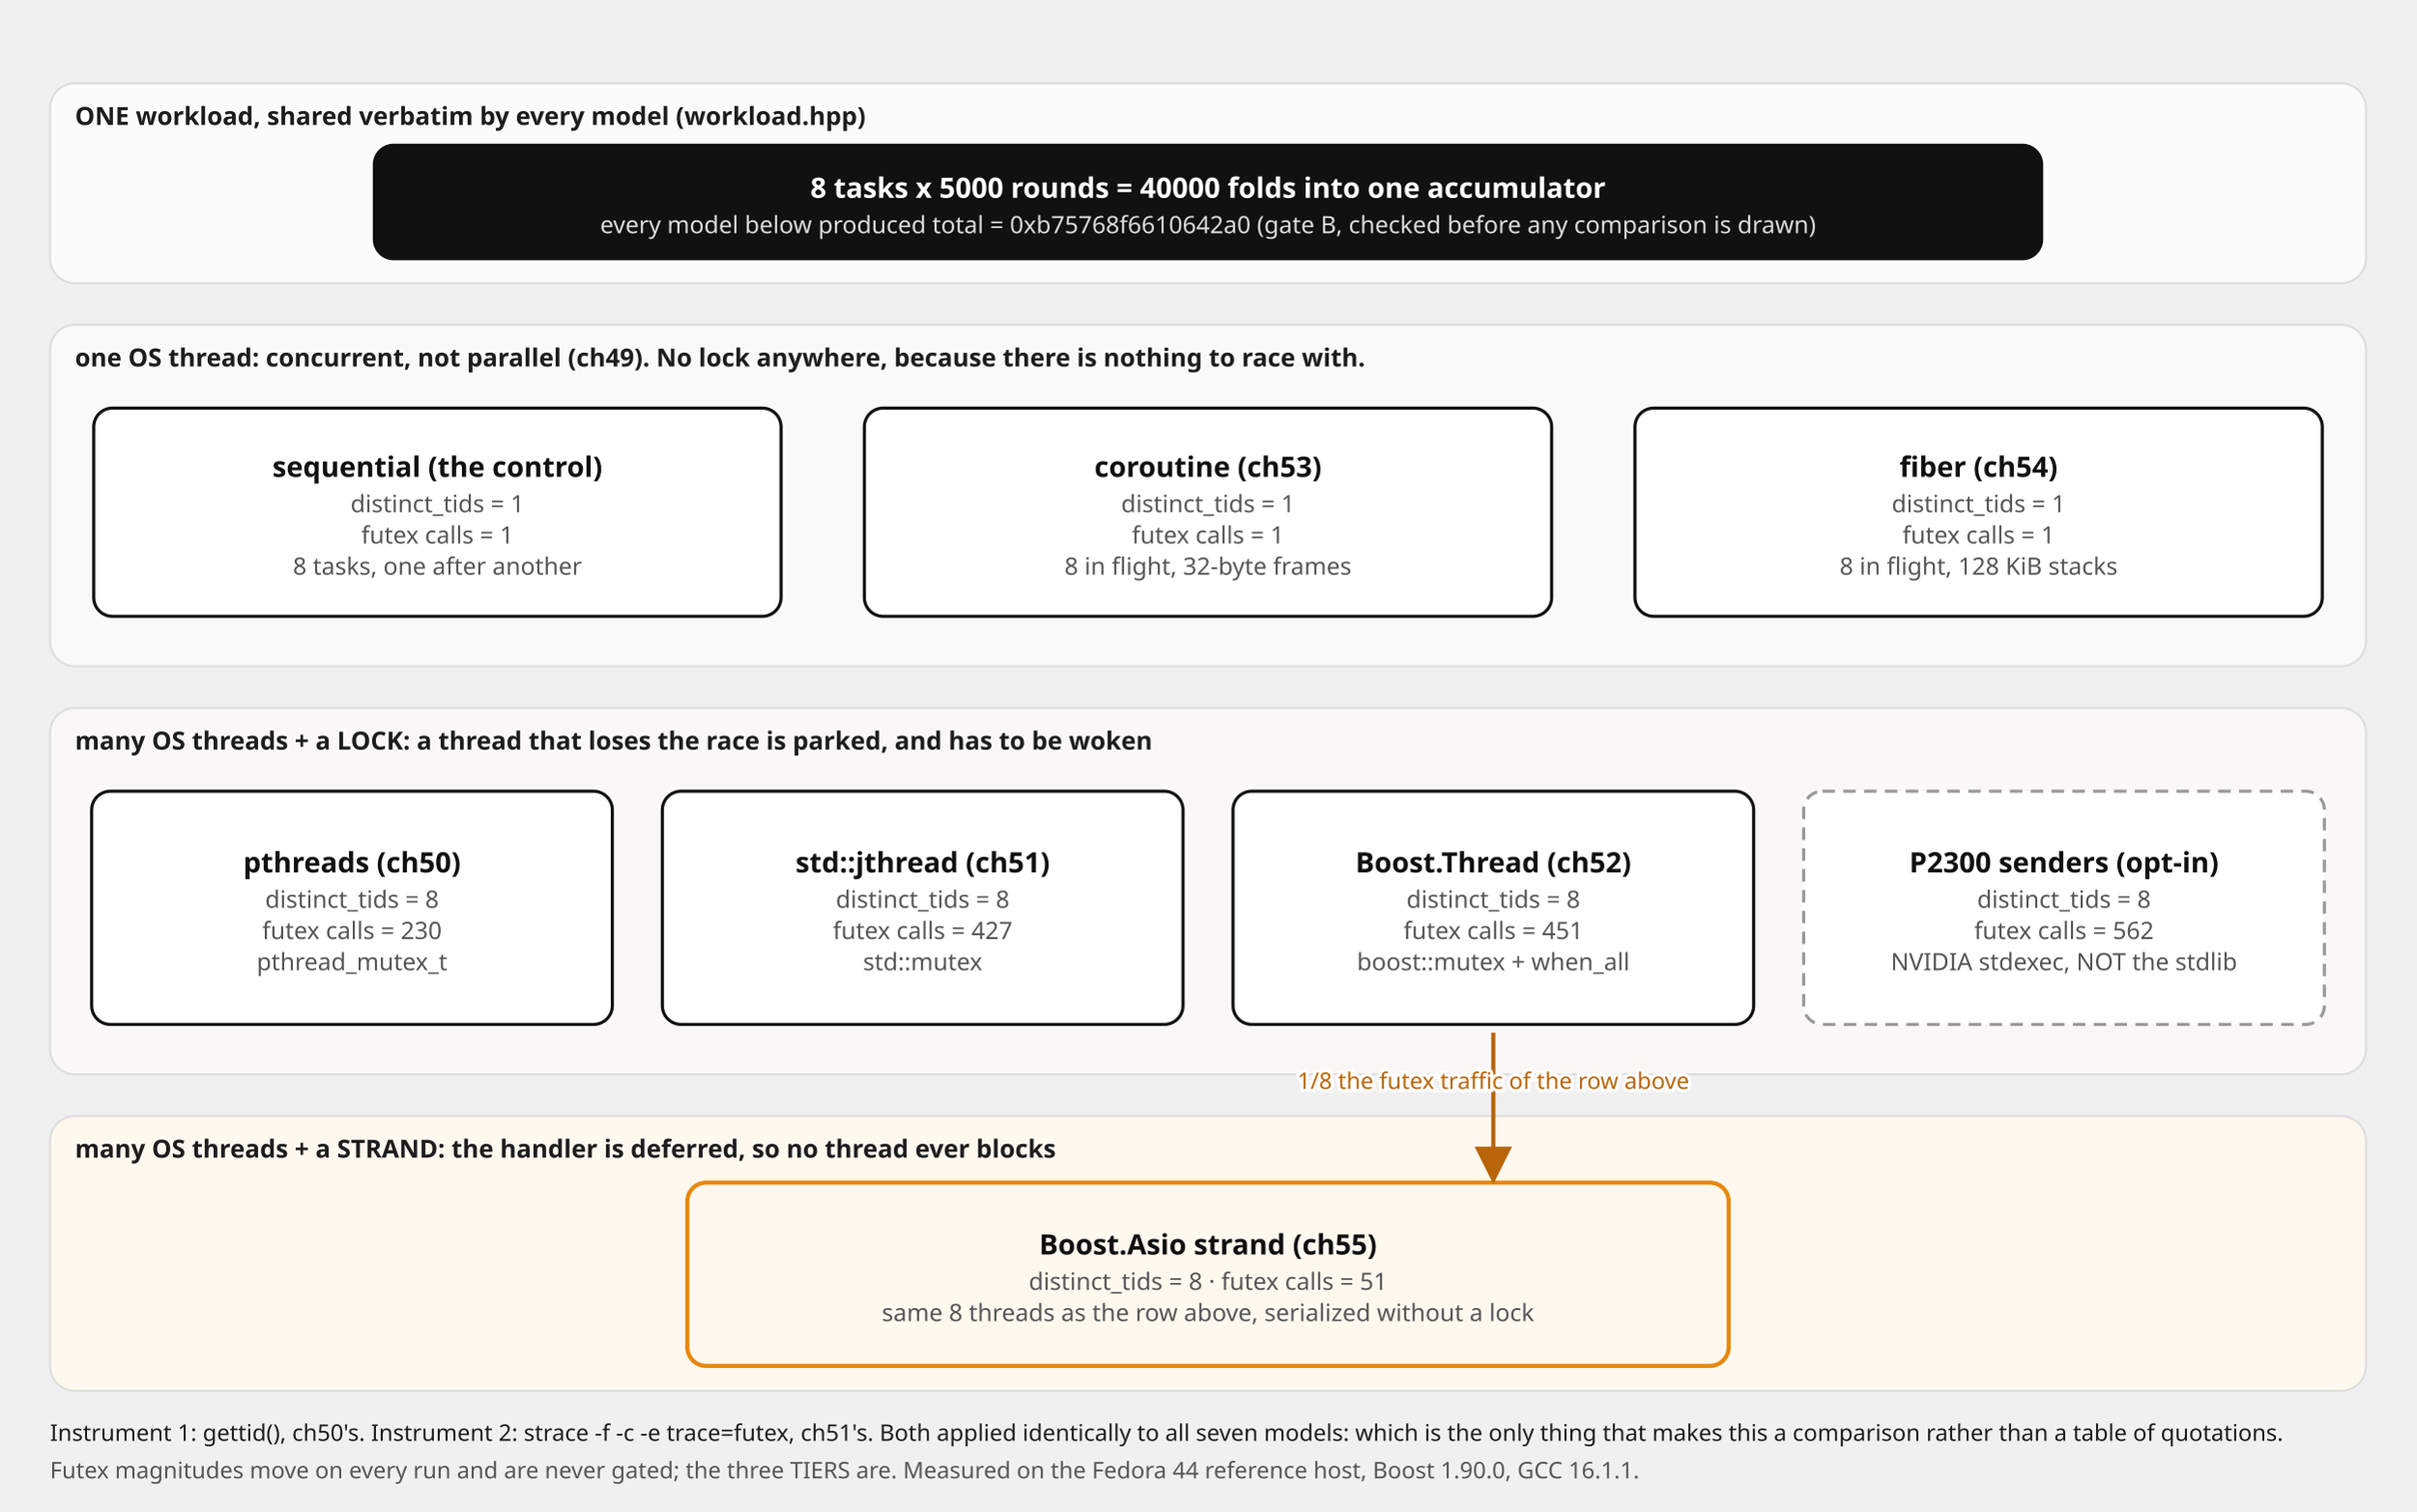
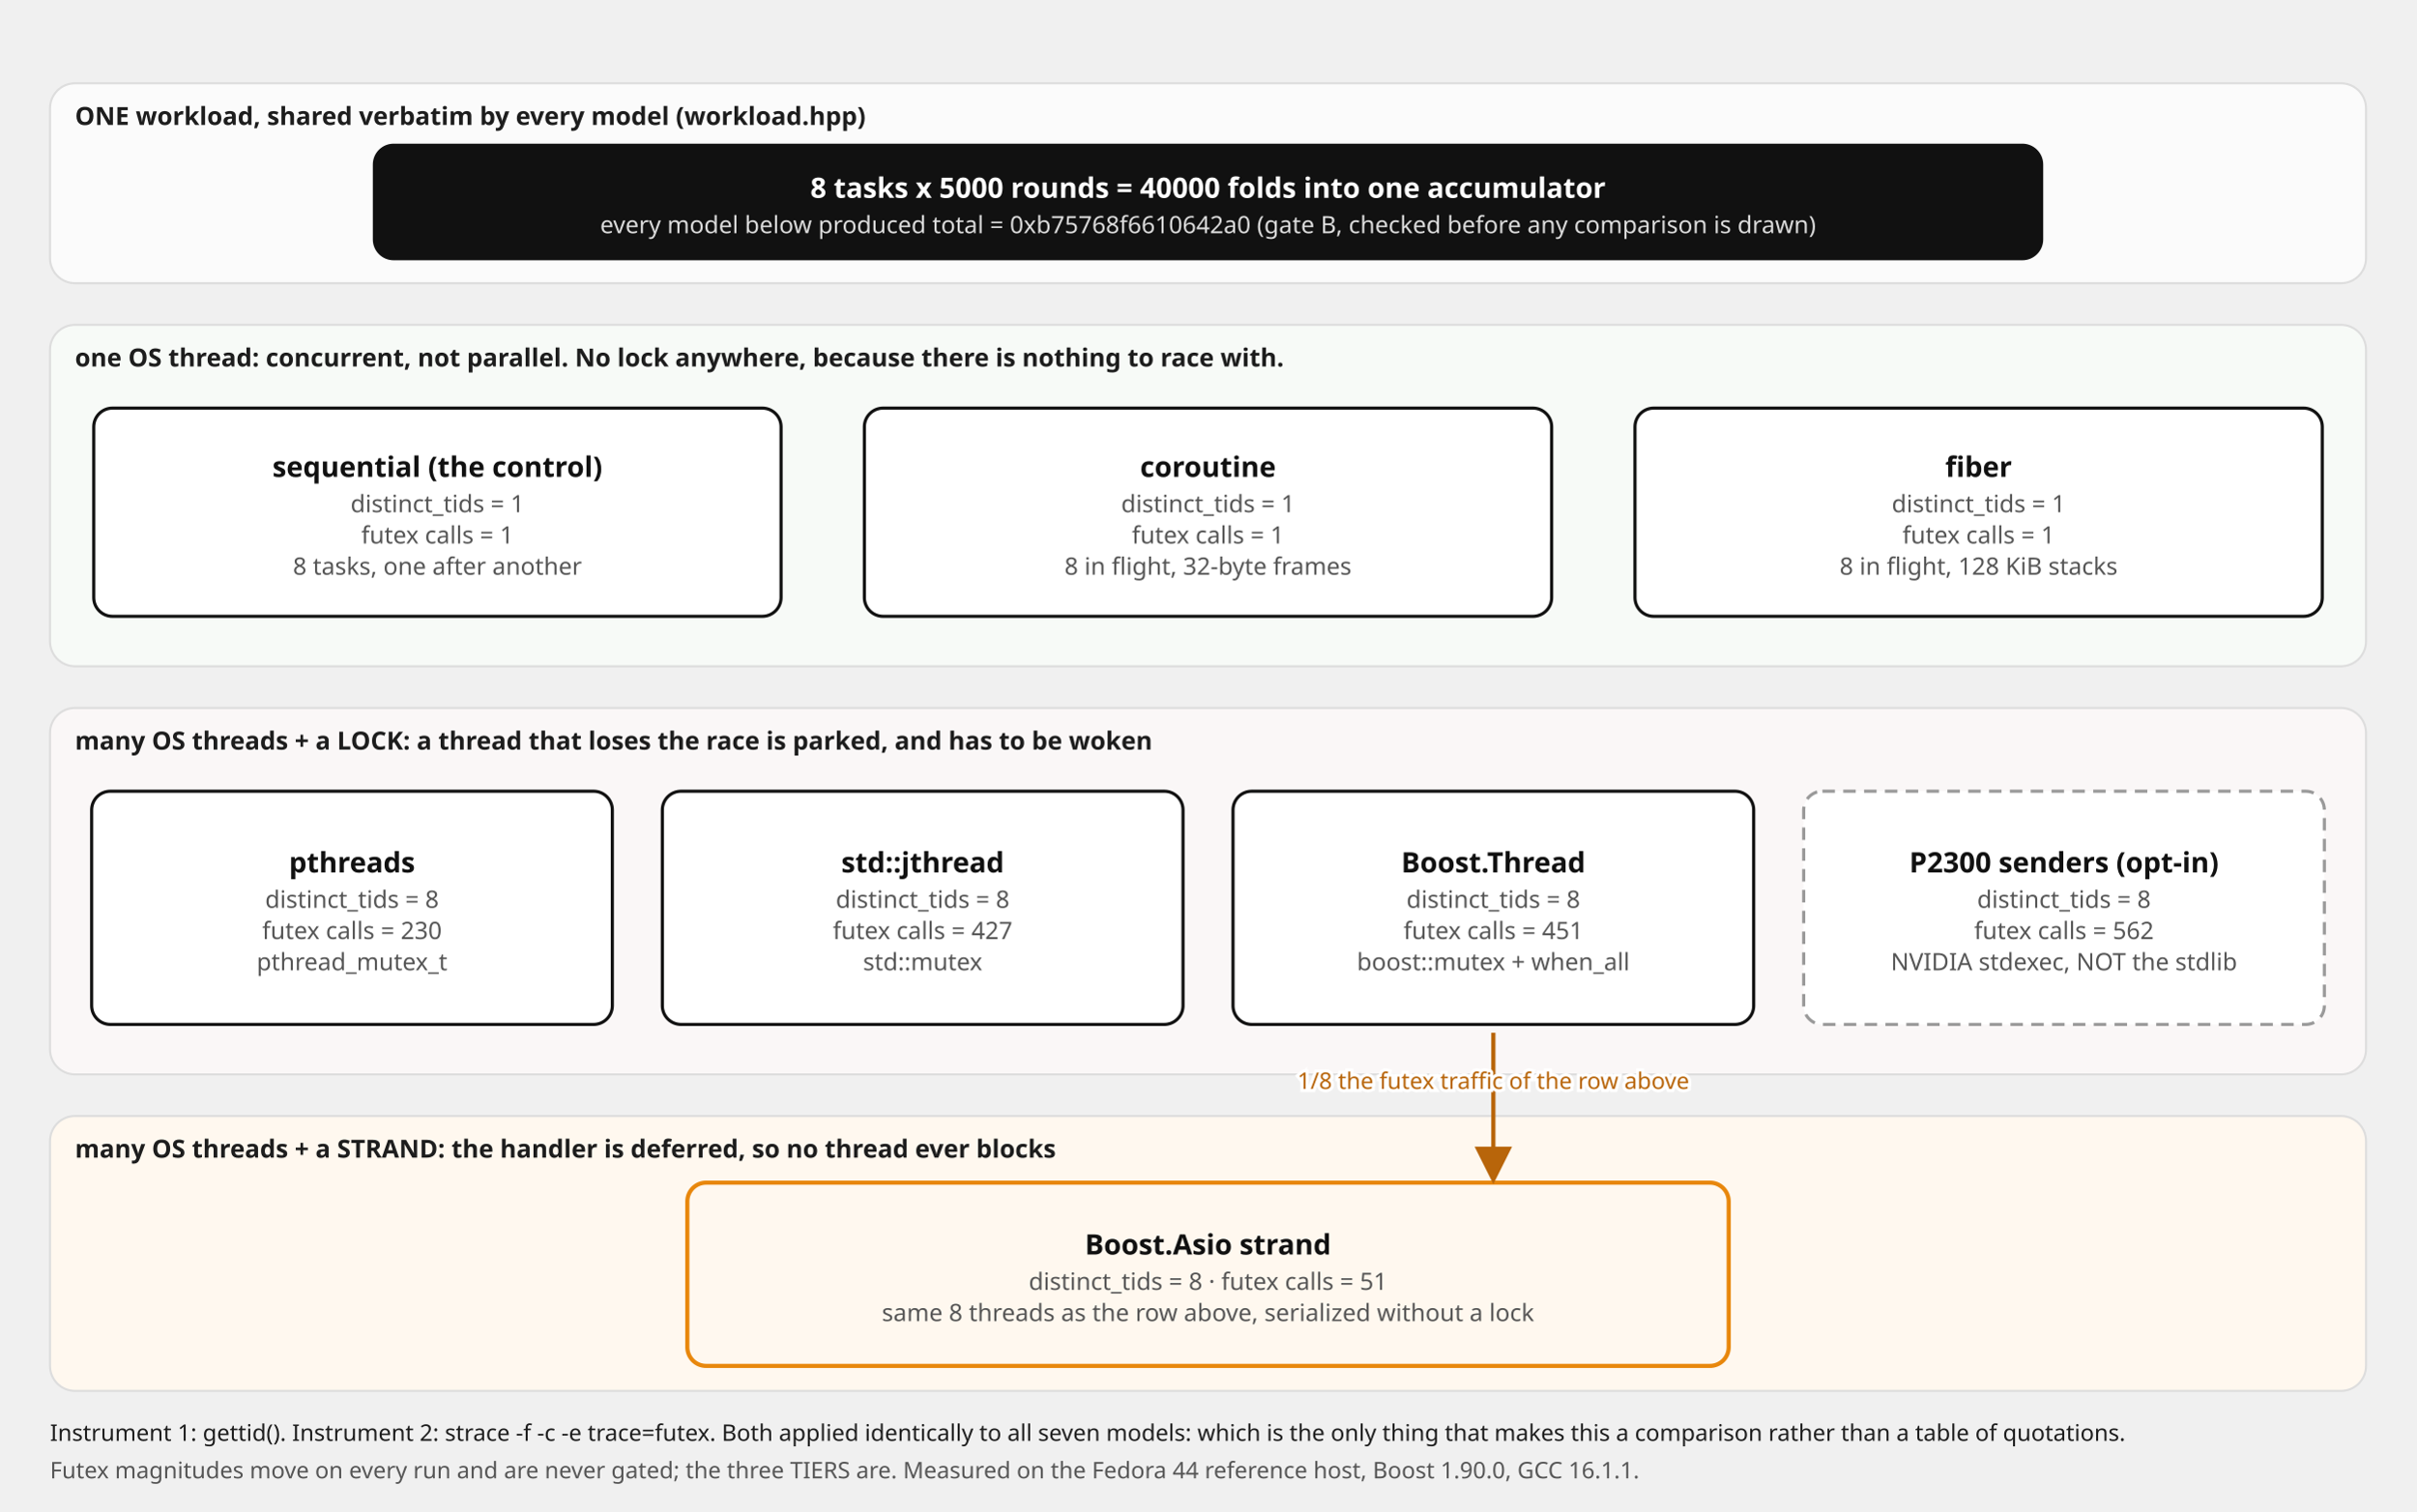
<svg xmlns="http://www.w3.org/2000/svg" viewBox="0 0 1160 726" font-family="'Red Hat Text', system-ui, sans-serif" role="img">
  <defs>
    <marker id="a" viewBox="0 0 10 10" refX="8.5" refY="5" markerWidth="9" markerHeight="9" orient="auto-start-reverse">
      <path d="M0,0 L10,5 L0,10 z" fill="#555" />
    </marker>
    <marker id="am" viewBox="0 0 10 10" refX="8.5" refY="5" markerWidth="9" markerHeight="9" orient="auto-start-reverse">
      <path d="M0,0 L10,5 L0,10 z" fill="#b8650a" />
    </marker>
  </defs>
  <rect x="24" y="40" width="1112" height="96" rx="12" fill="#fbfbfb" stroke="#ddd" />
  <text x="36" y="60" font-size="12" font-weight="700" fill="#1d1d1d">ONE workload, shared verbatim by every model (workload.hpp)</text>
  <rect x="24" y="156" width="1112" height="164" rx="12" fill="#f7faf7" stroke="#ddd" />
-   <text x="36" y="176" font-size="12" font-weight="700" fill="#1d1d1d">one OS thread: concurrent, not parallel (ch49). No lock anywhere, because there is nothing to race with.</text>
+   <text x="36" y="176" font-size="12" font-weight="700" fill="#1d1d1d">one OS thread: concurrent, not parallel. No lock anywhere, because there is nothing to race with.</text>
  <rect x="24" y="340" width="1112" height="176" rx="12" fill="#faf7f7" stroke="#ddd" />
  <text x="36" y="360" font-size="12" font-weight="700" fill="#1d1d1d">many OS threads + a LOCK: a thread that loses the race is parked, and has to be woken</text>
  <rect x="24" y="536" width="1112" height="132" rx="12" fill="#fff8ef" stroke="#ddd" />
  <text x="36" y="556" font-size="12" font-weight="700" fill="#1d1d1d">many OS threads + a STRAND: the handler is deferred, so no thread ever blocks</text>
  <rect x="180" y="70" width="800" height="54" rx="9" fill="#111111" stroke="#111111" stroke-width="2" />
  <text x="580.0" y="95.0" font-size="13.5" font-weight="700" fill="#ffffff" text-anchor="middle">8 tasks x 5000 rounds = 40000 folds into one accumulator</text>
  <text x="580.0" y="112.0" font-size="11.5" fill="#dddddd" text-anchor="middle">every model below produced total = 0xb75768f6610642a0  (gate B, checked before any comparison is drawn)</text>
  <rect x="45" y="196" width="330" height="100" rx="9" fill="#ffffff" stroke="#111111" stroke-width="1.5" />
-   <text x="210.0" y="229.0" font-size="13.5" font-weight="700" fill="#111111" text-anchor="middle">sequential  (the control)</text>
+   <text x="210.0" y="229.0" font-size="13.5" font-weight="700" fill="#111111" text-anchor="middle">sequential (the control)</text>
  <text x="210.0" y="246.0" font-size="11.5" fill="#555555" text-anchor="middle">distinct_tids = 1</text>
  <text x="210.0" y="261.0" font-size="11.5" fill="#555555" text-anchor="middle">futex calls = 1</text>
  <text x="210.0" y="276.0" font-size="11.5" fill="#555555" text-anchor="middle">8 tasks, one after another</text>
  <rect x="415" y="196" width="330" height="100" rx="9" fill="#ffffff" stroke="#111111" stroke-width="1.5" />
-   <text x="580.0" y="229.0" font-size="13.5" font-weight="700" fill="#111111" text-anchor="middle">coroutine  (ch53)</text>
+   <text x="580.0" y="229.0" font-size="13.5" font-weight="700" fill="#111111" text-anchor="middle">coroutine</text>
  <text x="580.0" y="246.0" font-size="11.5" fill="#555555" text-anchor="middle">distinct_tids = 1</text>
  <text x="580.0" y="261.0" font-size="11.5" fill="#555555" text-anchor="middle">futex calls = 1</text>
  <text x="580.0" y="276.0" font-size="11.5" fill="#555555" text-anchor="middle">8 in flight, 32-byte frames</text>
  <rect x="785" y="196" width="330" height="100" rx="9" fill="#ffffff" stroke="#111111" stroke-width="1.5" />
-   <text x="950.0" y="229.0" font-size="13.5" font-weight="700" fill="#111111" text-anchor="middle">fiber  (ch54)</text>
+   <text x="950.0" y="229.0" font-size="13.5" font-weight="700" fill="#111111" text-anchor="middle">fiber</text>
  <text x="950.0" y="246.0" font-size="11.5" fill="#555555" text-anchor="middle">distinct_tids = 1</text>
  <text x="950.0" y="261.0" font-size="11.5" fill="#555555" text-anchor="middle">futex calls = 1</text>
  <text x="950.0" y="276.0" font-size="11.5" fill="#555555" text-anchor="middle">8 in flight, 128 KiB stacks</text>
  <rect x="44" y="380" width="250" height="112" rx="9" fill="#ffffff" stroke="#111111" stroke-width="1.5" />
-   <text x="169.0" y="419.0" font-size="13.5" font-weight="700" fill="#111111" text-anchor="middle">pthreads  (ch50)</text>
+   <text x="169.0" y="419.0" font-size="13.5" font-weight="700" fill="#111111" text-anchor="middle">pthreads</text>
  <text x="169.0" y="436.0" font-size="11.5" fill="#555555" text-anchor="middle">distinct_tids = 8</text>
  <text x="169.0" y="451.0" font-size="11.5" fill="#555555" text-anchor="middle">futex calls = 230</text>
  <text x="169.0" y="466.0" font-size="11.5" fill="#555555" text-anchor="middle">pthread_mutex_t</text>
  <rect x="318" y="380" width="250" height="112" rx="9" fill="#ffffff" stroke="#111111" stroke-width="1.5" />
-   <text x="443.0" y="419.0" font-size="13.5" font-weight="700" fill="#111111" text-anchor="middle">std::jthread  (ch51)</text>
+   <text x="443.0" y="419.0" font-size="13.5" font-weight="700" fill="#111111" text-anchor="middle">std::jthread</text>
  <text x="443.0" y="436.0" font-size="11.5" fill="#555555" text-anchor="middle">distinct_tids = 8</text>
  <text x="443.0" y="451.0" font-size="11.5" fill="#555555" text-anchor="middle">futex calls = 427</text>
  <text x="443.0" y="466.0" font-size="11.5" fill="#555555" text-anchor="middle">std::mutex</text>
  <rect x="592" y="380" width="250" height="112" rx="9" fill="#ffffff" stroke="#111111" stroke-width="1.5" />
-   <text x="717.0" y="419.0" font-size="13.5" font-weight="700" fill="#111111" text-anchor="middle">Boost.Thread  (ch52)</text>
+   <text x="717.0" y="419.0" font-size="13.5" font-weight="700" fill="#111111" text-anchor="middle">Boost.Thread</text>
  <text x="717.0" y="436.0" font-size="11.5" fill="#555555" text-anchor="middle">distinct_tids = 8</text>
  <text x="717.0" y="451.0" font-size="11.5" fill="#555555" text-anchor="middle">futex calls = 451</text>
  <text x="717.0" y="466.0" font-size="11.5" fill="#555555" text-anchor="middle">boost::mutex + when_all</text>
  <rect x="866" y="380" width="250" height="112" rx="9" fill="#ffffff" stroke="#999999" stroke-width="1.5" stroke-dasharray="6 4" />
-   <text x="991.0" y="419.0" font-size="13.5" font-weight="700" fill="#111111" text-anchor="middle">P2300 senders  (opt-in)</text>
+   <text x="991.0" y="419.0" font-size="13.5" font-weight="700" fill="#111111" text-anchor="middle">P2300 senders (opt-in)</text>
  <text x="991.0" y="436.0" font-size="11.5" fill="#555555" text-anchor="middle">distinct_tids = 8</text>
  <text x="991.0" y="451.0" font-size="11.5" fill="#555555" text-anchor="middle">futex calls = 562</text>
  <text x="991.0" y="466.0" font-size="11.5" fill="#555555" text-anchor="middle">NVIDIA stdexec, NOT the stdlib</text>
  <rect x="330" y="568" width="500" height="88" rx="9" fill="#fff8ef" stroke="#e8870c" stroke-width="2" />
-   <text x="580.0" y="602.5" font-size="13.5" font-weight="700" fill="#111111" text-anchor="middle">Boost.Asio strand  (ch55)</text>
+   <text x="580.0" y="602.5" font-size="13.5" font-weight="700" fill="#111111" text-anchor="middle">Boost.Asio strand</text>
  <text x="580.0" y="619.5" font-size="11.5" fill="#555555" text-anchor="middle">distinct_tids = 8   ·   futex calls = 51</text>
  <text x="580.0" y="634.5" font-size="11.5" fill="#555555" text-anchor="middle">same 8 threads as the row above, serialized without a lock</text>
  <path d="M717,496 L717,566" fill="none" stroke="#b8650a" stroke-width="2" marker-end="url(#am)" />
  <text x="717.0" y="523.0" font-size="11" fill="#ffffff" stroke="#ffffff" stroke-width="3" paint-order="stroke" text-anchor="middle">1/8 the futex traffic of the row above</text>
  <text x="717.0" y="523.0" font-size="11" fill="#b8650a" text-anchor="middle">1/8 the futex traffic of the row above</text>
-   <text x="24" y="692" font-size="11" fill="#1d1d1d" text-anchor="start">Instrument 1: gettid(), ch50's. Instrument 2: strace -f -c -e trace=futex, ch51's. Both applied identically to all seven models: which is the only thing that makes this a comparison rather than a table of quotations.</text>
+   <text x="24" y="692" font-size="11" fill="#1d1d1d" text-anchor="start">Instrument 1: gettid(). Instrument 2: strace -f -c -e trace=futex. Both applied identically to all seven models: which is the only thing that makes this a comparison rather than a table of quotations.</text>
  <text x="24" y="710" font-size="11" fill="#555555" text-anchor="start">Futex magnitudes move on every run and are never gated; the three TIERS are. Measured on the Fedora 44 reference host, Boost 1.90.0, GCC 16.1.1.</text>
</svg>
